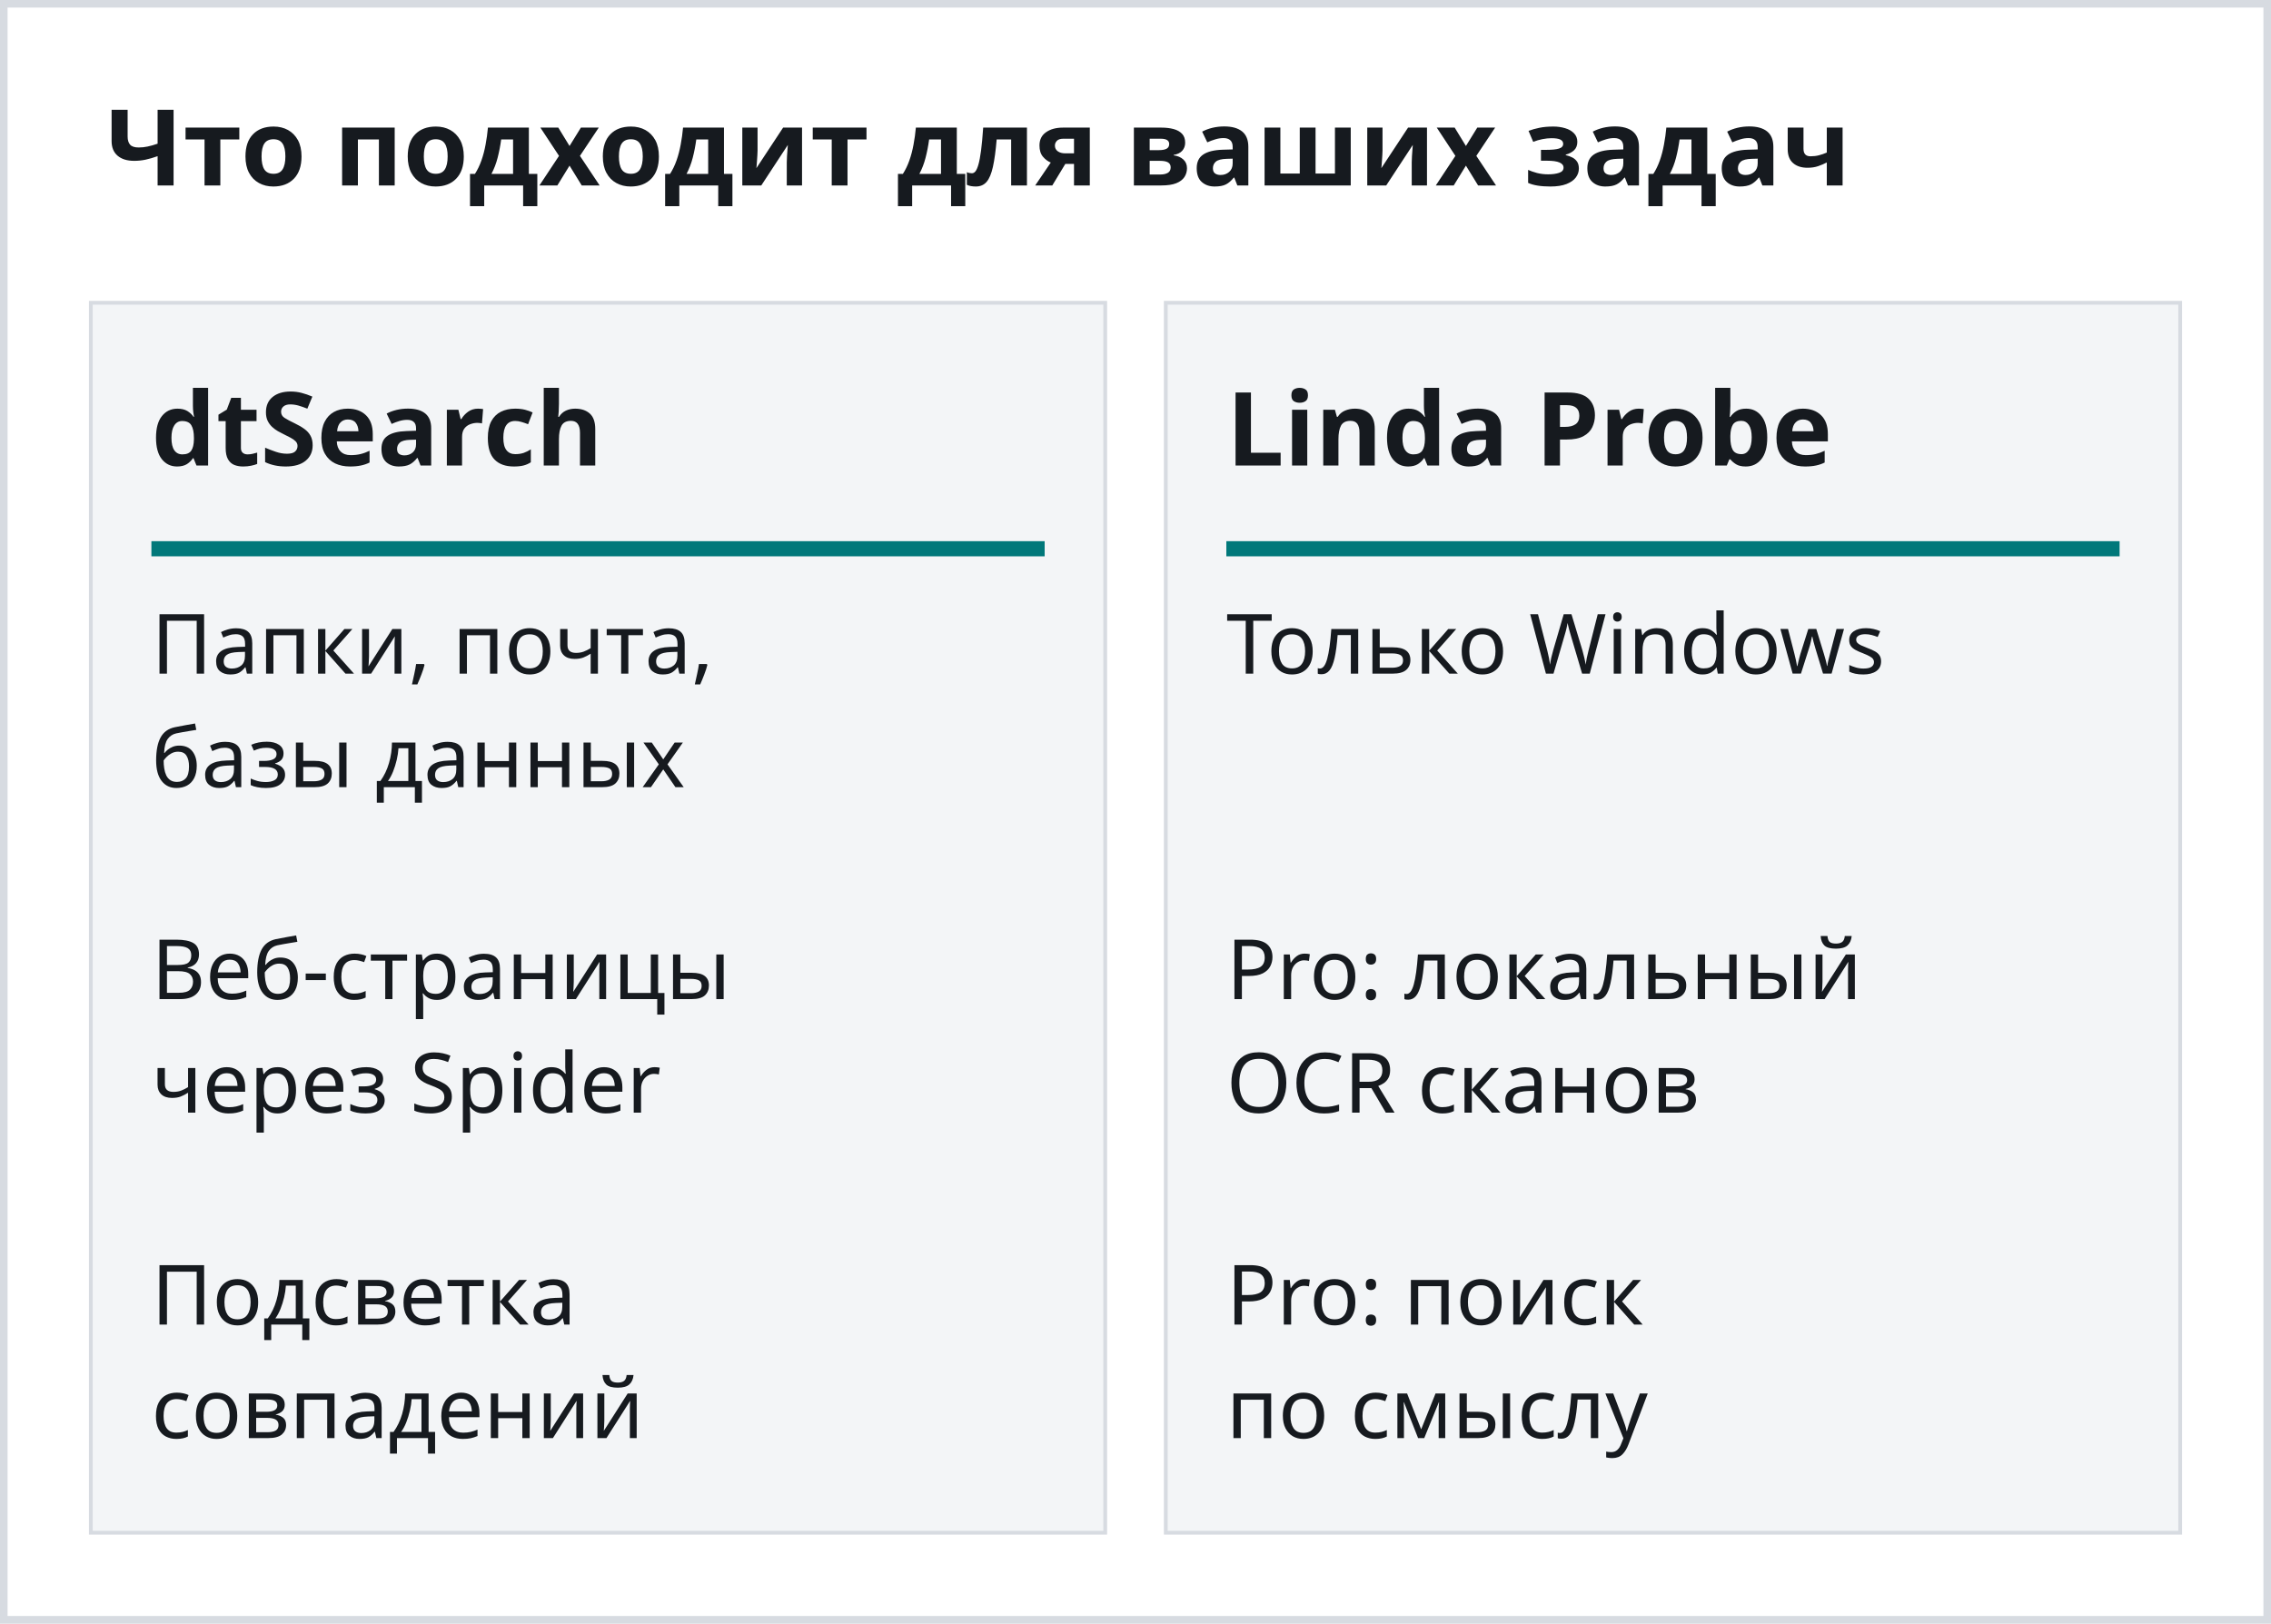
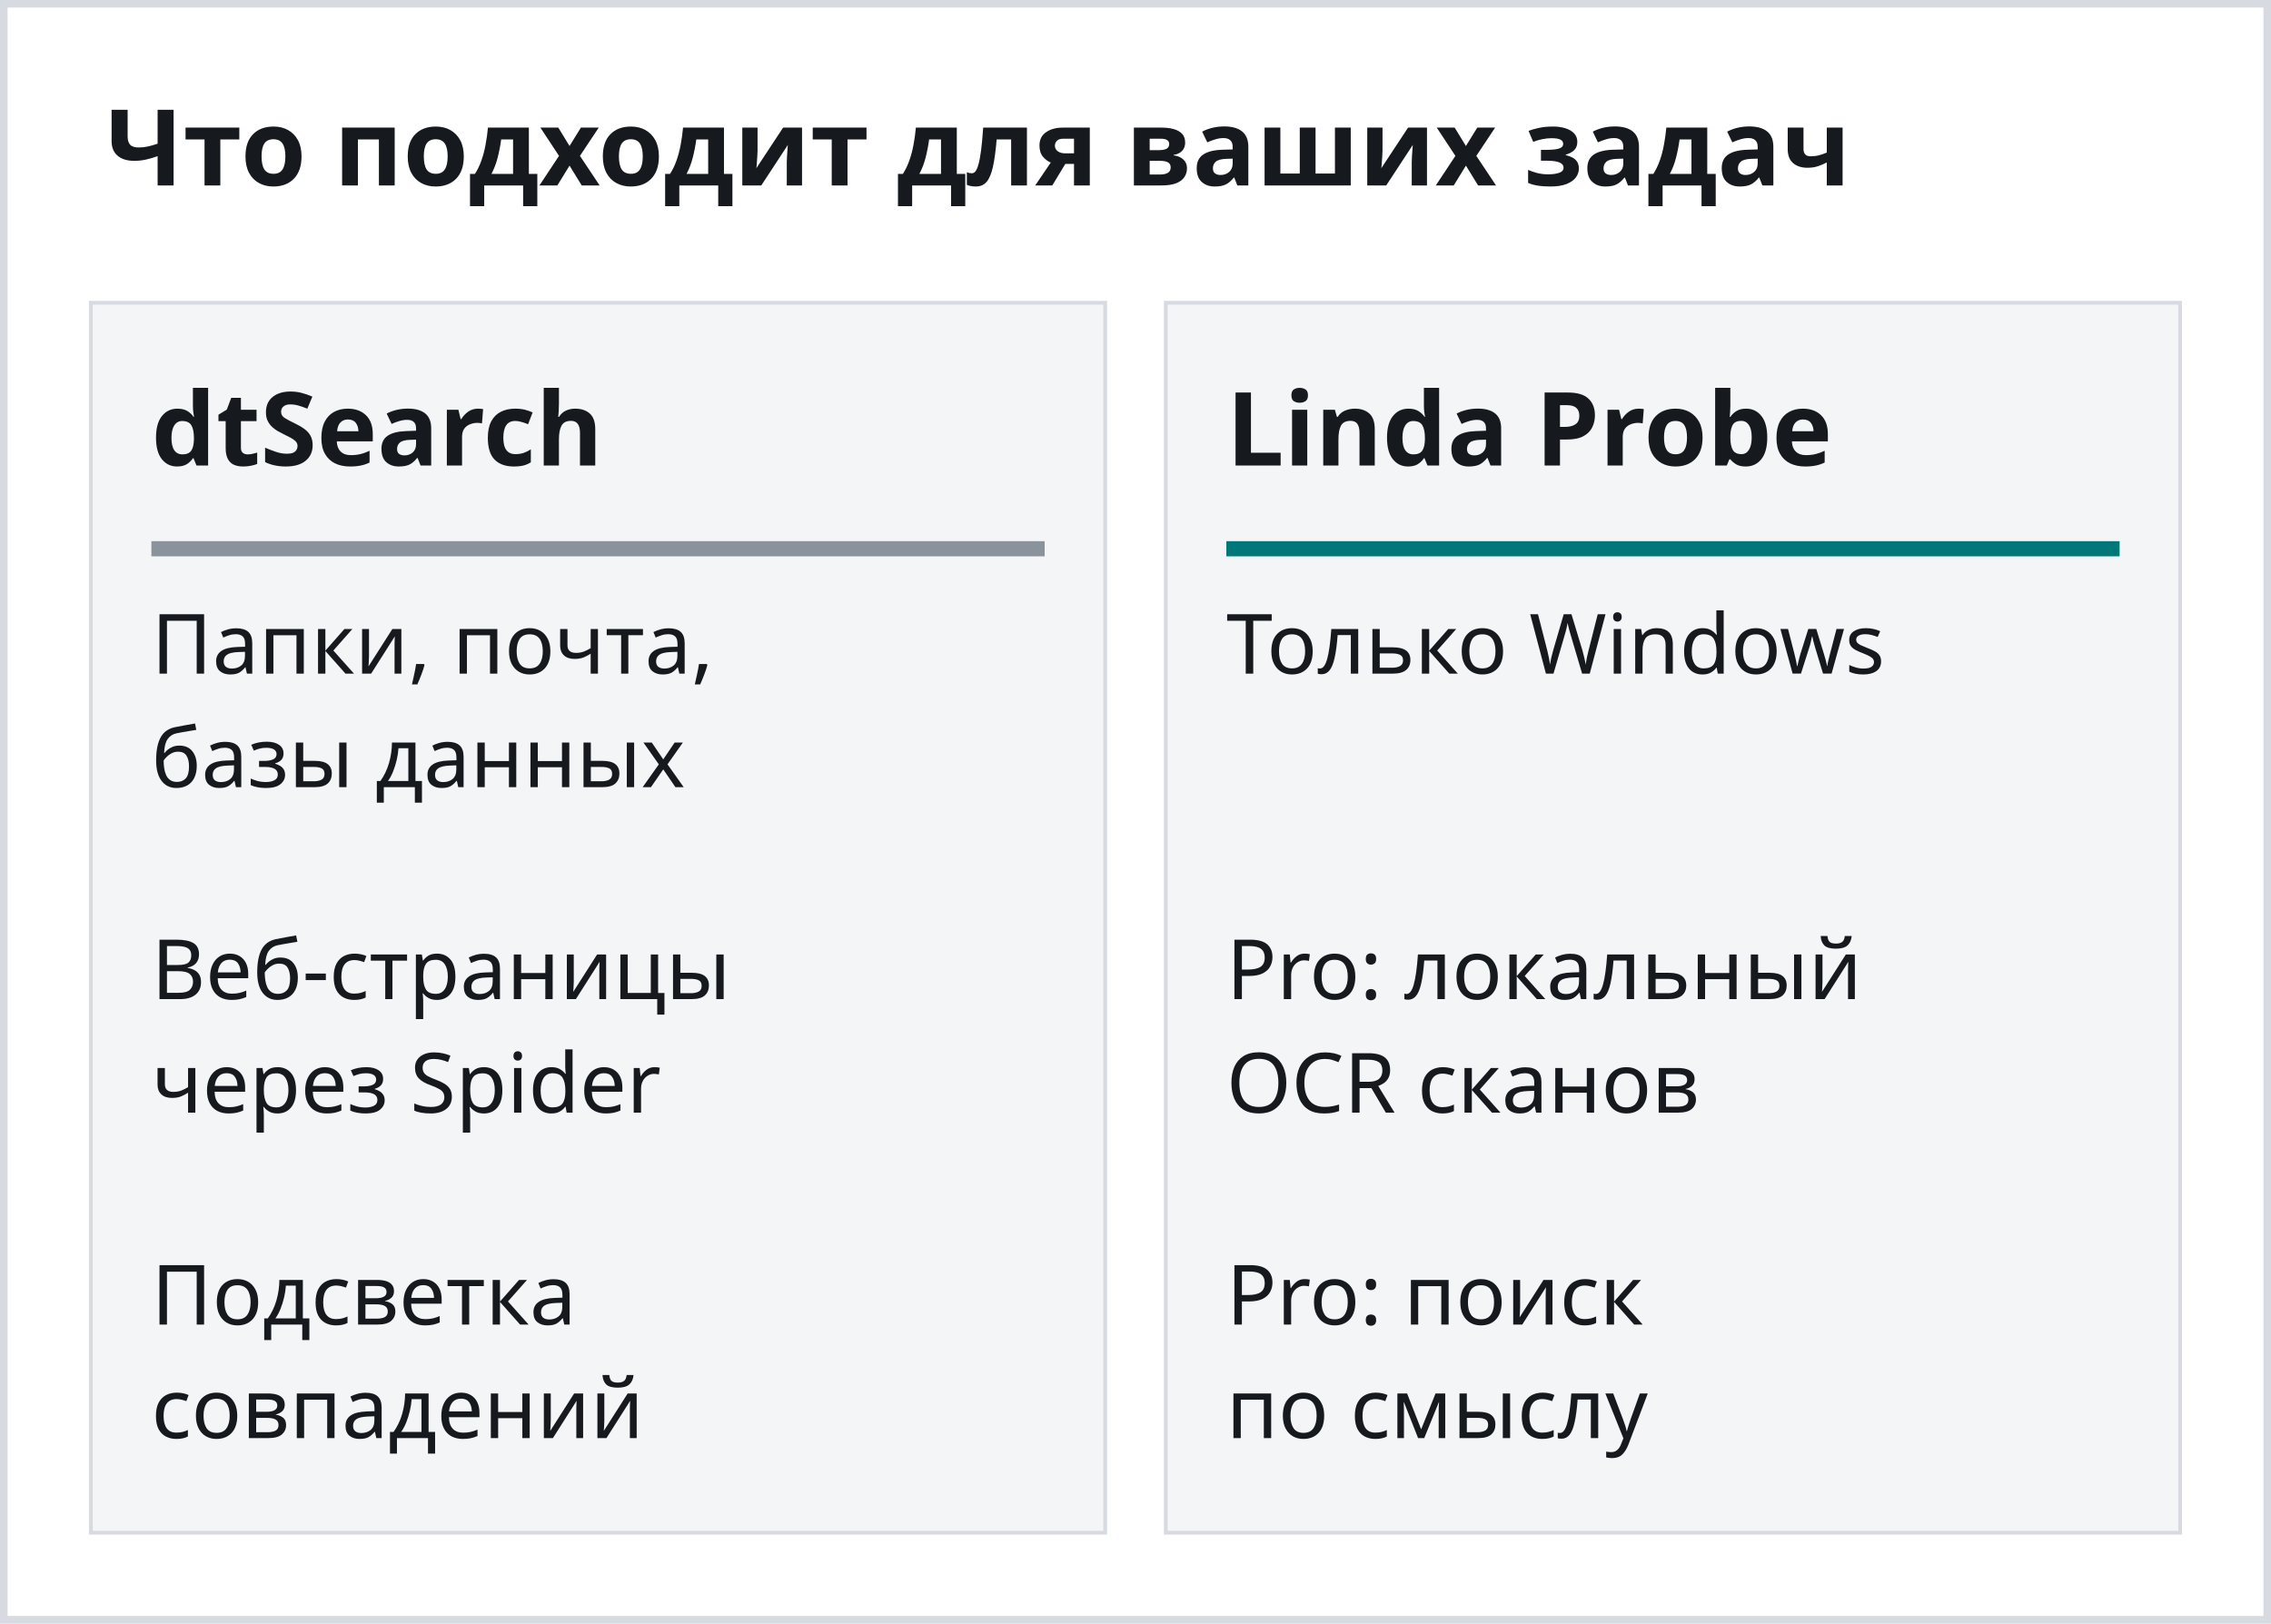
<svg xmlns="http://www.w3.org/2000/svg" xml:lang="ru" width="600" height="429" viewBox="0 0 600 429" role="img" aria-labelledby="title">
  <rect x="1" y="1" width="598" height="427" rx="0" fill="#ffffff" stroke="#d7dbe1" stroke-width="2" />
  <g font-family="Segoe UI Variable Text, Segoe UI, system-ui, sans-serif">
    <text x="28" y="49" font-size="28" font-weight="600" fill="#161a1f">
      <tspan x="28" dy="0">Что подходит для ваших задач</tspan>
    </text>
    <rect x="24" y="80" width="268" height="325" rx="0" fill="#f3f5f7" stroke="#d7dbe1" />
    <text x="40" y="123" font-size="27" font-weight="600" fill="#161a1f">
      <tspan x="40" dy="0">dtSearch</tspan>
    </text>
-     <path d="M40 145 H276" stroke="#00787a" stroke-width="4" />
+     <path d="M40 145 H276" stroke="#8a929b" stroke-width="4" />
    <text x="40" y="178" font-size="22" fill="#161a1f">
      <tspan x="40" dy="0">Папки, почта,</tspan>
      <tspan x="40" dy="30">базы данных</tspan>
    </text>
    <text x="40" y="264" font-size="22" fill="#161a1f">
      <tspan x="40" dy="0">Веб-страницы</tspan>
      <tspan x="40" dy="30">через Spider</tspan>
    </text>
    <text x="40" y="350" font-size="22" fill="#161a1f">
      <tspan x="40" dy="0">Подсветка</tspan>
      <tspan x="40" dy="30">совпадений</tspan>
    </text>
    <rect x="308" y="80" width="268" height="325" rx="0" fill="#f3f5f7" stroke="#d7dbe1" />
    <text x="324" y="123" font-size="27" font-weight="600" fill="#161a1f">
      <tspan x="324" dy="0">Linda Probe</tspan>
    </text>
    <path d="M324 145 H560" stroke="#00787a" stroke-width="4" />
    <text x="324" y="178" font-size="22" fill="#161a1f">
      <tspan x="324" dy="0">Только Windows</tspan>
    </text>
    <text x="324" y="264" font-size="22" fill="#161a1f">
      <tspan x="324" dy="0">Pro: локальный</tspan>
      <tspan x="324" dy="30">OCR сканов</tspan>
    </text>
    <text x="324" y="350" font-size="22" fill="#161a1f">
      <tspan x="324" dy="0">Pro: поиск</tspan>
      <tspan x="324" dy="30">по смыслу</tspan>
    </text>
  </g>
</svg>
